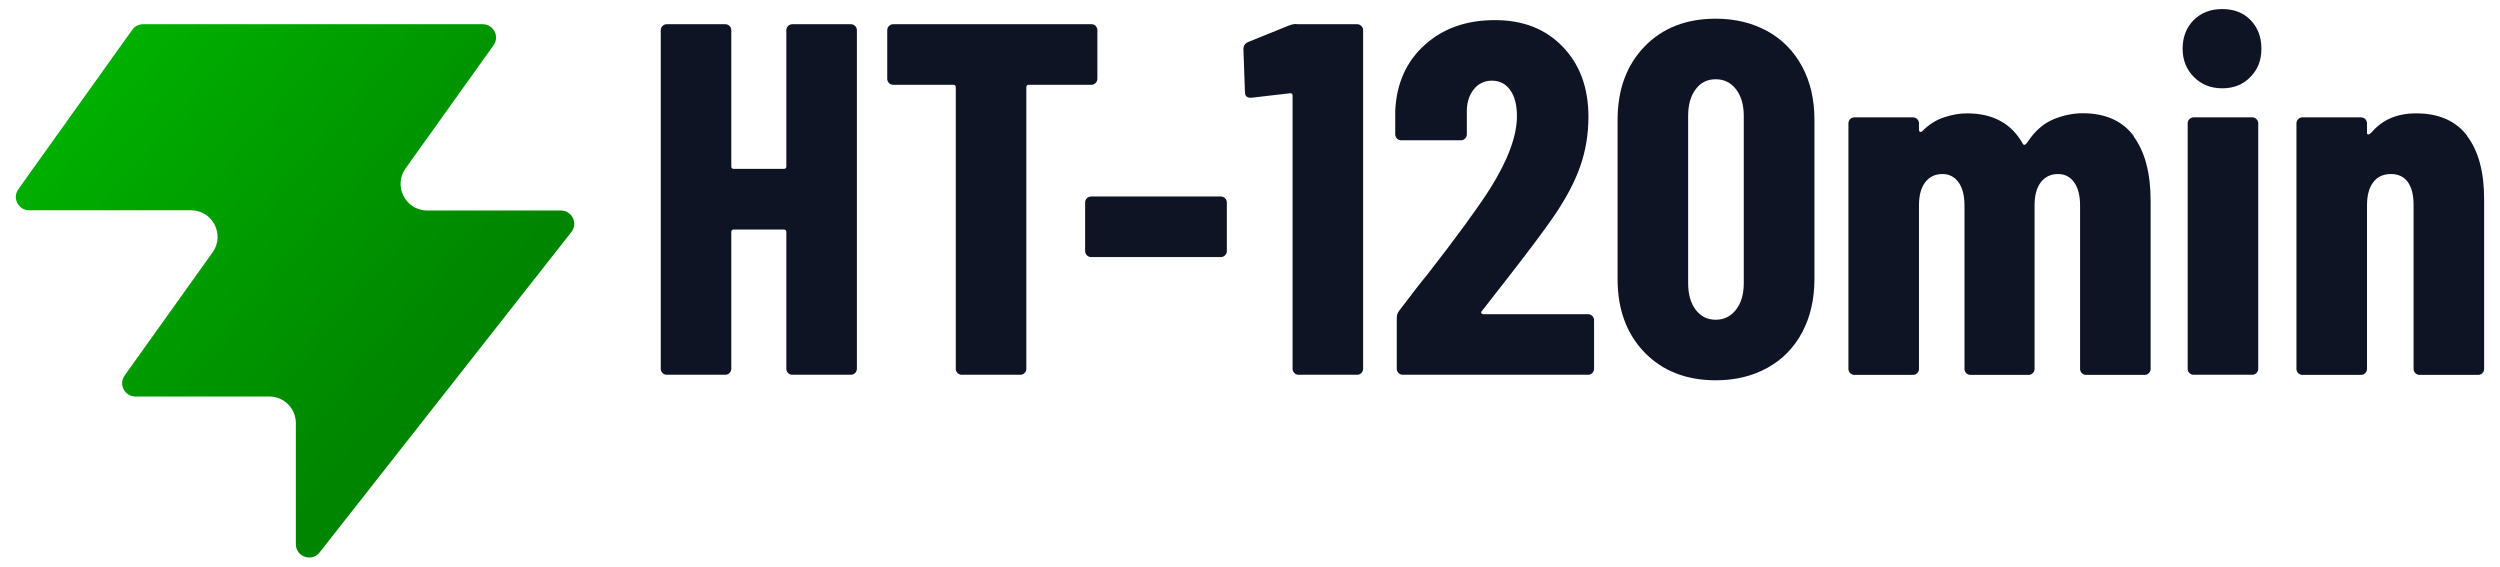
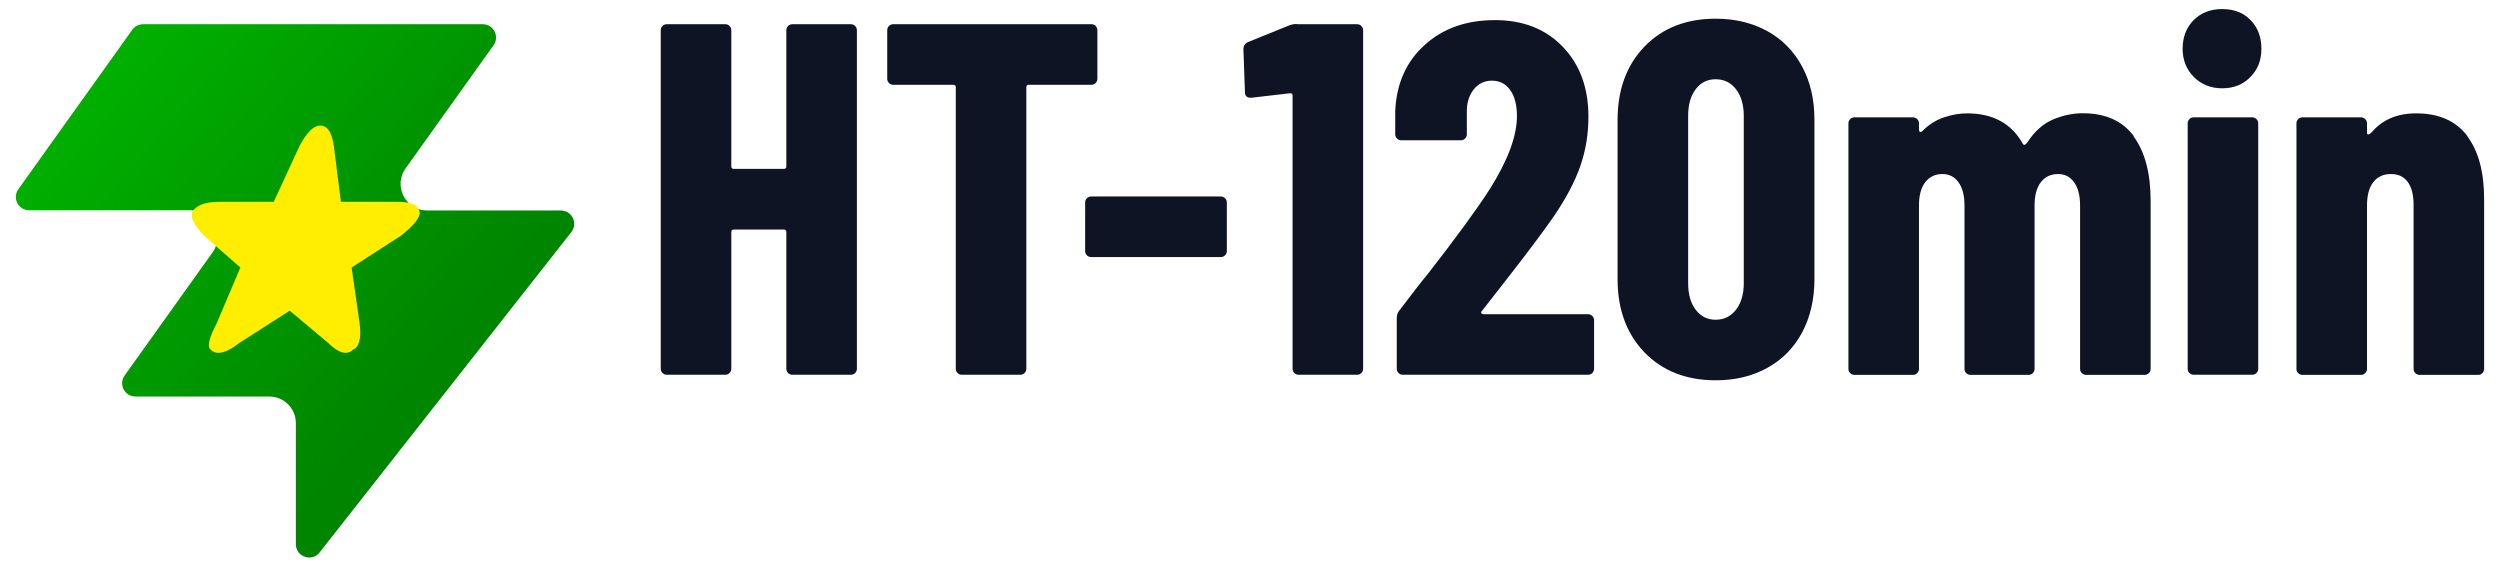
<svg xmlns="http://www.w3.org/2000/svg" id="Layer_1" data-name="Layer 1" viewBox="0 0 212.6 48.19">
  <defs>
    <style>
      .cls-1 {
        fill: url(#linear-gradient);
      }

      .cls-2 {
+         fill: #fe0;
+       }
+ 
+       .cls-3 {
        fill: #0f1425;
      }
    </style>
    <linearGradient id="linear-gradient" x1="7.04" y1="2.25" x2="38.41" y2="28.74" gradientUnits="userSpaceOnUse">
      <stop offset="0" stop-color="#00b400" />
      <stop offset="1" stop-color="#008500" />
    </linearGradient>
  </defs>
  <path class="cls-1" d="M27.18,46.98c-.66,.84-2.02,.37-2.02-.7v-10.3c0-1.25-1.01-2.26-2.26-2.26,0,0,0,0,0,0H11.52c-.92,0-1.46-1.04-.92-1.79l7.48-10.47c1.07-1.5,0-3.58-1.84-3.58H2.48c-.92,0-1.46-1.04-.92-1.79L11.25,2.53c.21-.3,.56-.47,.92-.47h28.88c.92,0,1.46,1.04,.92,1.79l-7.48,10.47c-1.07,1.5,0,3.58,1.84,3.58h11.37c.94,0,1.47,1.09,.89,1.83l-21.42,27.26h0Z" />
  <g>
-     <path class="cls-2" d="M67.02,2.21c.1-.1,.22-.15,.36-.15h4.98c.14,0,.26,.05,.36,.15,.1,.1,.15,.22,.15,.36V31.36c0,.14-.05,.26-.15,.36-.1,.1-.22,.15-.36,.15h-4.98c-.14,0-.26-.05-.36-.15-.1-.1-.15-.22-.15-.36v-11.63c0-.14-.07-.21-.21-.21h-4.26c-.14,0-.21,.07-.21,.21v11.63c0,.14-.05,.26-.15,.36-.1,.1-.22,.15-.36,.15h-4.98c-.14,0-.26-.05-.36-.15-.1-.1-.15-.22-.15-.36V2.57c0-.14,.05-.26,.15-.36,.1-.1,.22-.15,.36-.15h4.98c.14,0,.26,.05,.36,.15,.1,.1,.15,.22,.15,.36V14.15c0,.14,.07,.21,.21,.21h4.26c.14,0,.21-.07,.21-.21V2.57c0-.14,.05-.26,.15-.36Z" />
-     <path class="cls-2" d="M93.17,2.21c.1,.1,.15,.22,.15,.36V6.7c0,.14-.05,.26-.15,.36s-.22,.15-.36,.15h-5.32c-.14,0-.21,.07-.21,.21V31.36c0,.14-.05,.26-.15,.36-.1,.1-.22,.15-.36,.15h-4.98c-.14,0-.26-.05-.36-.15-.1-.1-.15-.22-.15-.36V7.42c0-.14-.07-.21-.21-.21h-5.11c-.14,0-.26-.05-.36-.15-.1-.1-.15-.22-.15-.36V2.57c0-.14,.05-.26,.15-.36,.1-.1,.22-.15,.36-.15h16.87c.14,0,.26,.05,.36,.15Z" />
-     <path class="cls-2" d="M92.43,21.71c-.1-.1-.15-.22-.15-.36v-4.13c0-.14,.05-.26,.15-.36,.1-.1,.22-.15,.36-.15h11.03c.14,0,.26,.05,.36,.15,.1,.1,.15,.22,.15,.36v4.13c0,.14-.05,.26-.15,.36s-.22,.15-.36,.15h-11.03c-.14,0-.26-.05-.36-.15Z" />
-     <path class="cls-2" d="M110.26,2.06h5.15c.14,0,.26,.05,.36,.15,.1,.1,.15,.22,.15,.36V31.36c0,.14-.05,.26-.15,.36-.1,.1-.22,.15-.36,.15h-4.98c-.14,0-.26-.05-.36-.15-.1-.1-.15-.22-.15-.36V8.1c0-.11-.07-.17-.21-.17l-3.28,.38h-.09c-.31,0-.47-.16-.47-.47l-.13-3.66c0-.28,.13-.48,.38-.6l3.49-1.41c.23-.09,.44-.13,.64-.13Z" />
-     <path class="cls-2" d="M125.98,26.63c.03,.06,.09,.09,.17,.09h8.9c.14,0,.26,.05,.36,.15,.1,.1,.15,.22,.15,.36v4.13c0,.14-.05,.26-.15,.36-.1,.1-.22,.15-.36,.15h-15.76c-.14,0-.26-.05-.36-.15-.1-.1-.15-.22-.15-.36v-4.3c0-.26,.07-.47,.21-.64,1.14-1.5,1.93-2.53,2.39-3.07,2.5-3.21,4.27-5.64,5.32-7.28,1.53-2.44,2.3-4.5,2.3-6.18,0-.97-.19-1.71-.58-2.24-.38-.53-.9-.79-1.55-.79s-1.18,.26-1.58,.79c-.4,.53-.58,1.2-.55,2.02v1.75c0,.14-.05,.26-.15,.36-.1,.1-.22,.15-.36,.15h-5.07c-.14,0-.26-.05-.36-.15-.1-.1-.15-.22-.15-.36v-2c.11-2.33,.95-4.2,2.51-5.6,1.56-1.41,3.55-2.11,5.96-2.11s4.31,.75,5.77,2.26c1.46,1.51,2.19,3.49,2.19,5.96,0,1.48-.23,2.88-.7,4.22-.47,1.34-1.23,2.77-2.28,4.3-.8,1.16-2.16,2.98-4.09,5.45l-2,2.56c-.06,.06-.07,.11-.04,.17Z" />
-     <path class="cls-2" d="M139.86,29.98c-1.53-1.58-2.3-3.66-2.3-6.24V10.19c0-2.58,.77-4.66,2.3-6.24s3.55-2.36,6.05-2.36c1.65,0,3.11,.36,4.39,1.06,1.28,.71,2.26,1.72,2.96,3.02,.7,1.31,1.04,2.81,1.04,4.52v13.55c0,1.7-.35,3.21-1.04,4.52-.7,1.31-1.68,2.31-2.96,3.02s-2.74,1.06-4.39,1.06c-2.5,0-4.52-.79-6.05-2.36Zm7.77-3.64c.44-.57,.66-1.32,.66-2.26V9.85c0-.94-.22-1.69-.66-2.26-.44-.57-1.02-.85-1.73-.85s-1.28,.28-1.7,.85c-.43,.57-.64,1.32-.64,2.26v14.23c0,.94,.21,1.69,.64,2.26,.43,.57,.99,.85,1.7,.85s1.28-.28,1.73-.85Z" />
-     <path class="cls-2" d="M181.44,11.6c.97,1.31,1.45,3.14,1.45,5.5v14.27c0,.14-.05,.26-.15,.36-.1,.1-.22,.15-.36,.15h-4.98c-.14,0-.26-.05-.36-.15s-.15-.22-.15-.36v-13.89c0-.85-.17-1.51-.51-1.98-.34-.47-.79-.7-1.36-.7-.62,0-1.11,.23-1.47,.7s-.53,1.13-.53,1.98v13.89c0,.14-.05,.26-.15,.36-.1,.1-.22,.15-.36,.15h-4.94c-.14,0-.26-.05-.36-.15-.1-.1-.15-.22-.15-.36v-13.89c0-.85-.17-1.51-.51-1.98-.34-.47-.8-.7-1.36-.7-.62,0-1.11,.23-1.47,.7-.36,.47-.53,1.13-.53,1.98v13.89c0,.14-.05,.26-.15,.36-.1,.1-.22,.15-.36,.15h-4.98c-.14,0-.26-.05-.36-.15-.1-.1-.15-.22-.15-.36V10.49c0-.14,.05-.26,.15-.36,.1-.1,.22-.15,.36-.15h4.98c.14,0,.26,.05,.36,.15,.1,.1,.15,.22,.15,.36v.55c0,.09,.03,.14,.09,.17,.06,.03,.11,.01,.17-.04,.57-.57,1.19-.97,1.87-1.19,.68-.23,1.33-.34,1.96-.34,2.22,0,3.81,.88,4.77,2.64l.09,.04c.09,0,.18-.09,.3-.26,.6-.91,1.31-1.54,2.15-1.9,.84-.35,1.68-.53,2.53-.53,1.93,0,3.38,.65,4.35,1.96Z" />
-     <path class="cls-2" d="M186.57,6.55c-.64-.64-.96-1.44-.96-2.41s.31-1.8,.94-2.43c.62-.62,1.43-.94,2.43-.94s1.8,.31,2.41,.94c.61,.63,.92,1.43,.92,2.43s-.31,1.77-.94,2.41c-.62,.64-1.42,.96-2.39,.96s-1.77-.32-2.41-.96Zm-.38,25.18c-.1-.1-.15-.22-.15-.36V10.49c0-.14,.05-.26,.15-.36,.1-.1,.22-.15,.36-.15h4.98c.14,0,.26,.05,.36,.15,.1,.1,.15,.22,.15,.36V31.36c0,.14-.05,.26-.15,.36-.1,.1-.22,.15-.36,.15h-4.98c-.14,0-.26-.05-.36-.15Z" />
-     <path class="cls-2" d="M209.8,11.56c.97,1.28,1.45,3.07,1.45,5.37v14.44c0,.14-.05,.26-.15,.36-.1,.1-.22,.15-.36,.15h-4.98c-.14,0-.26-.05-.36-.15-.1-.1-.15-.22-.15-.36v-13.97c0-.82-.16-1.46-.49-1.92-.33-.45-.8-.68-1.43-.68-.65,0-1.16,.23-1.51,.7-.36,.47-.53,1.13-.53,1.98v13.89c0,.14-.05,.26-.15,.36-.1,.1-.22,.15-.36,.15h-4.98c-.14,0-.26-.05-.36-.15-.1-.1-.15-.22-.15-.36V10.49c0-.14,.05-.26,.15-.36,.1-.1,.22-.15,.36-.15h4.98c.14,0,.26,.05,.36,.15,.1,.1,.15,.22,.15,.36v.81c0,.09,.03,.13,.11,.13s.16-.06,.28-.17c.91-1.08,2.17-1.62,3.79-1.62,1.93,0,3.38,.64,4.35,1.92Z" />
+     <path class="cls-3" d="M67.02,2.21c.1-.1,.22-.15,.36-.15h4.98c.14,0,.26,.05,.36,.15,.1,.1,.15,.22,.15,.36V31.36c0,.14-.05,.26-.15,.36-.1,.1-.22,.15-.36,.15h-4.98c-.14,0-.26-.05-.36-.15-.1-.1-.15-.22-.15-.36v-11.63c0-.14-.07-.21-.21-.21h-4.26c-.14,0-.21,.07-.21,.21v11.63c0,.14-.05,.26-.15,.36-.1,.1-.22,.15-.36,.15h-4.98c-.14,0-.26-.05-.36-.15-.1-.1-.15-.22-.15-.36V2.57c0-.14,.05-.26,.15-.36,.1-.1,.22-.15,.36-.15h4.98c.14,0,.26,.05,.36,.15,.1,.1,.15,.22,.15,.36V14.15c0,.14,.07,.21,.21,.21h4.26c.14,0,.21-.07,.21-.21V2.57c0-.14,.05-.26,.15-.36Z" />
+     <path class="cls-3" d="M93.17,2.21c.1,.1,.15,.22,.15,.36V6.7c0,.14-.05,.26-.15,.36s-.22,.15-.36,.15h-5.32c-.14,0-.21,.07-.21,.21V31.36c0,.14-.05,.26-.15,.36-.1,.1-.22,.15-.36,.15h-4.98c-.14,0-.26-.05-.36-.15-.1-.1-.15-.22-.15-.36V7.42c0-.14-.07-.21-.21-.21h-5.11c-.14,0-.26-.05-.36-.15-.1-.1-.15-.22-.15-.36V2.57c0-.14,.05-.26,.15-.36,.1-.1,.22-.15,.36-.15h16.87c.14,0,.26,.05,.36,.15Z" />
+     <path class="cls-3" d="M92.43,21.71c-.1-.1-.15-.22-.15-.36v-4.13c0-.14,.05-.26,.15-.36,.1-.1,.22-.15,.36-.15h11.03c.14,0,.26,.05,.36,.15,.1,.1,.15,.22,.15,.36v4.13c0,.14-.05,.26-.15,.36s-.22,.15-.36,.15h-11.03c-.14,0-.26-.05-.36-.15Z" />
+     <path class="cls-3" d="M110.26,2.06h5.15c.14,0,.26,.05,.36,.15,.1,.1,.15,.22,.15,.36V31.36c0,.14-.05,.26-.15,.36-.1,.1-.22,.15-.36,.15h-4.98c-.14,0-.26-.05-.36-.15-.1-.1-.15-.22-.15-.36V8.1c0-.11-.07-.17-.21-.17l-3.28,.38h-.09c-.31,0-.47-.16-.47-.47l-.13-3.66c0-.28,.13-.48,.38-.6l3.49-1.41c.23-.09,.44-.13,.64-.13Z" />
+     <path class="cls-3" d="M125.98,26.63c.03,.06,.09,.09,.17,.09h8.9c.14,0,.26,.05,.36,.15,.1,.1,.15,.22,.15,.36v4.13c0,.14-.05,.26-.15,.36-.1,.1-.22,.15-.36,.15h-15.76c-.14,0-.26-.05-.36-.15-.1-.1-.15-.22-.15-.36v-4.3c0-.26,.07-.47,.21-.64,1.14-1.5,1.93-2.53,2.39-3.07,2.5-3.21,4.27-5.64,5.32-7.28,1.53-2.44,2.3-4.5,2.3-6.18,0-.97-.19-1.71-.58-2.24-.38-.53-.9-.79-1.55-.79s-1.18,.26-1.58,.79c-.4,.53-.58,1.2-.55,2.02v1.75c0,.14-.05,.26-.15,.36-.1,.1-.22,.15-.36,.15h-5.07c-.14,0-.26-.05-.36-.15-.1-.1-.15-.22-.15-.36v-2c.11-2.33,.95-4.2,2.51-5.6,1.56-1.41,3.55-2.11,5.96-2.11s4.31,.75,5.77,2.26c1.46,1.51,2.19,3.49,2.19,5.96,0,1.48-.23,2.88-.7,4.22-.47,1.34-1.23,2.77-2.28,4.3-.8,1.16-2.16,2.98-4.09,5.45l-2,2.56c-.06,.06-.07,.11-.04,.17Z" />
+     <path class="cls-3" d="M139.86,29.98c-1.53-1.58-2.3-3.66-2.3-6.24V10.19c0-2.58,.77-4.66,2.3-6.24s3.55-2.36,6.05-2.36c1.65,0,3.11,.36,4.39,1.06,1.28,.71,2.26,1.72,2.96,3.02,.7,1.31,1.04,2.81,1.04,4.52v13.55c0,1.7-.35,3.21-1.04,4.52-.7,1.31-1.68,2.31-2.96,3.02s-2.74,1.06-4.39,1.06c-2.5,0-4.52-.79-6.05-2.36Zm7.77-3.64c.44-.57,.66-1.32,.66-2.26V9.85c0-.94-.22-1.69-.66-2.26-.44-.57-1.02-.85-1.73-.85s-1.28,.28-1.7,.85c-.43,.57-.64,1.32-.64,2.26v14.23c0,.94,.21,1.69,.64,2.26,.43,.57,.99,.85,1.7,.85s1.28-.28,1.73-.85Z" />
+     <path class="cls-3" d="M181.44,11.6c.97,1.31,1.45,3.14,1.45,5.5v14.27c0,.14-.05,.26-.15,.36-.1,.1-.22,.15-.36,.15h-4.98c-.14,0-.26-.05-.36-.15s-.15-.22-.15-.36v-13.89c0-.85-.17-1.51-.51-1.98-.34-.47-.79-.7-1.36-.7-.62,0-1.11,.23-1.47,.7s-.53,1.13-.53,1.98v13.89c0,.14-.05,.26-.15,.36-.1,.1-.22,.15-.36,.15h-4.94c-.14,0-.26-.05-.36-.15-.1-.1-.15-.22-.15-.36v-13.89c0-.85-.17-1.51-.51-1.98-.34-.47-.8-.7-1.36-.7-.62,0-1.11,.23-1.47,.7-.36,.47-.53,1.13-.53,1.98v13.89c0,.14-.05,.26-.15,.36-.1,.1-.22,.15-.36,.15h-4.98c-.14,0-.26-.05-.36-.15-.1-.1-.15-.22-.15-.36V10.49c0-.14,.05-.26,.15-.36,.1-.1,.22-.15,.36-.15h4.98c.14,0,.26,.05,.36,.15,.1,.1,.15,.22,.15,.36v.55c0,.09,.03,.14,.09,.17,.06,.03,.11,.01,.17-.04,.57-.57,1.19-.97,1.87-1.19,.68-.23,1.33-.34,1.96-.34,2.22,0,3.81,.88,4.77,2.64l.09,.04c.09,0,.18-.09,.3-.26,.6-.91,1.31-1.54,2.15-1.9,.84-.35,1.68-.53,2.53-.53,1.93,0,3.38,.65,4.35,1.96Z" />
+     <path class="cls-3" d="M186.57,6.55c-.64-.64-.96-1.44-.96-2.41s.31-1.8,.94-2.43c.62-.62,1.43-.94,2.43-.94s1.8,.31,2.41,.94c.61,.63,.92,1.43,.92,2.43s-.31,1.77-.94,2.41c-.62,.64-1.42,.96-2.39,.96s-1.77-.32-2.41-.96Zm-.38,25.18c-.1-.1-.15-.22-.15-.36V10.49c0-.14,.05-.26,.15-.36,.1-.1,.22-.15,.36-.15h4.98c.14,0,.26,.05,.36,.15,.1,.1,.15,.22,.15,.36V31.36c0,.14-.05,.26-.15,.36-.1,.1-.22,.15-.36,.15h-4.98c-.14,0-.26-.05-.36-.15Z" />
+     <path class="cls-3" d="M209.8,11.56c.97,1.28,1.45,3.07,1.45,5.37v14.44c0,.14-.05,.26-.15,.36-.1,.1-.22,.15-.36,.15h-4.98c-.14,0-.26-.05-.36-.15-.1-.1-.15-.22-.15-.36v-13.97c0-.82-.16-1.46-.49-1.92-.33-.45-.8-.68-1.43-.68-.65,0-1.16,.23-1.51,.7-.36,.47-.53,1.13-.53,1.98v13.89c0,.14-.05,.26-.15,.36-.1,.1-.22,.15-.36,.15h-4.98c-.14,0-.26-.05-.36-.15-.1-.1-.15-.22-.15-.36V10.49c0-.14,.05-.26,.15-.36,.1-.1,.22-.15,.36-.15h4.98c.14,0,.26,.05,.36,.15,.1,.1,.15,.22,.15,.36v.81c0,.09,.03,.13,.11,.13s.16-.06,.28-.17c.91-1.08,2.17-1.62,3.79-1.62,1.93,0,3.38,.64,4.35,1.92Z" />
+   </g>
+   <g id="kit_shape_86" data-name="kit shape 86">
+     <path class="cls-2" d="M35.68,18.03c-.05-.58-.7-.87-1.93-.87h-4.76l-.6-4.74c-.17-1.16-.55-1.74-1.16-1.74-.57,0-1.15,.58-1.76,1.74l-2.19,4.74h-4.6c-1.22,0-2,.29-2.34,.87-.17,.46,.17,1.13,1.01,2.01l3.09,2.71-2.01,4.74c-.67,1.28-.84,2.03-.5,2.26,.5,.48,1.32,.28,2.44-.6l4.27-2.73,3.25,2.73c.9,.88,1.61,1.08,2.11,.6,.55-.23,.75-.99,.58-2.26l-.68-4.74,4.2-2.71c1.11-.88,1.64-1.55,1.59-2.01Z" vector-effect="non-scaling-stroke" />
  </g>
</svg>
